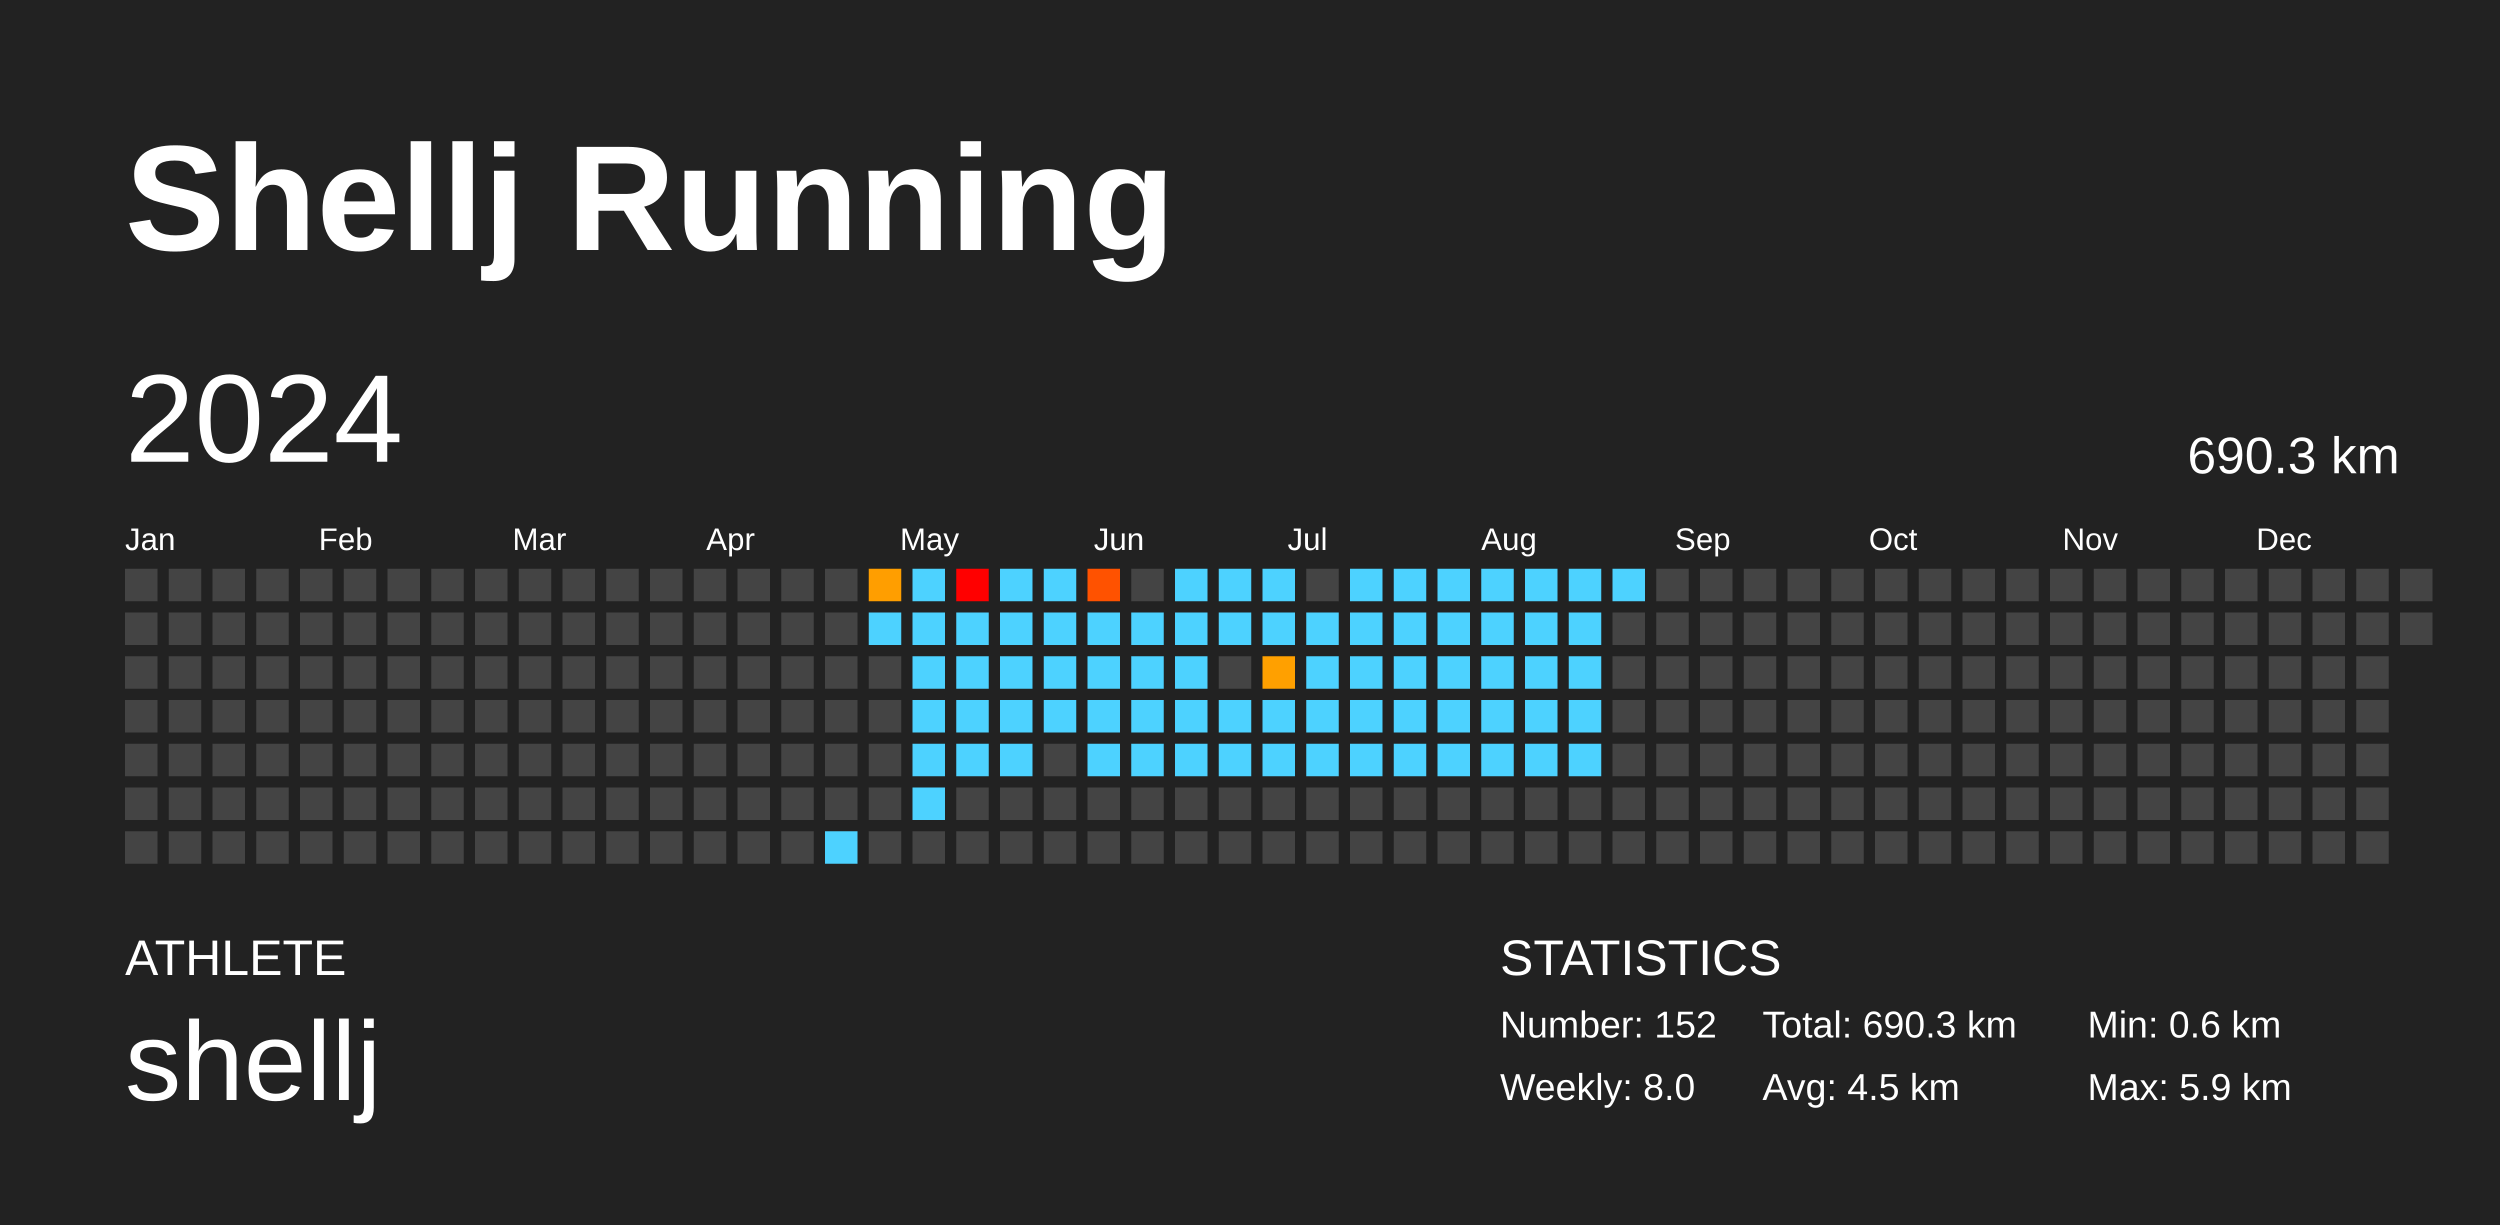
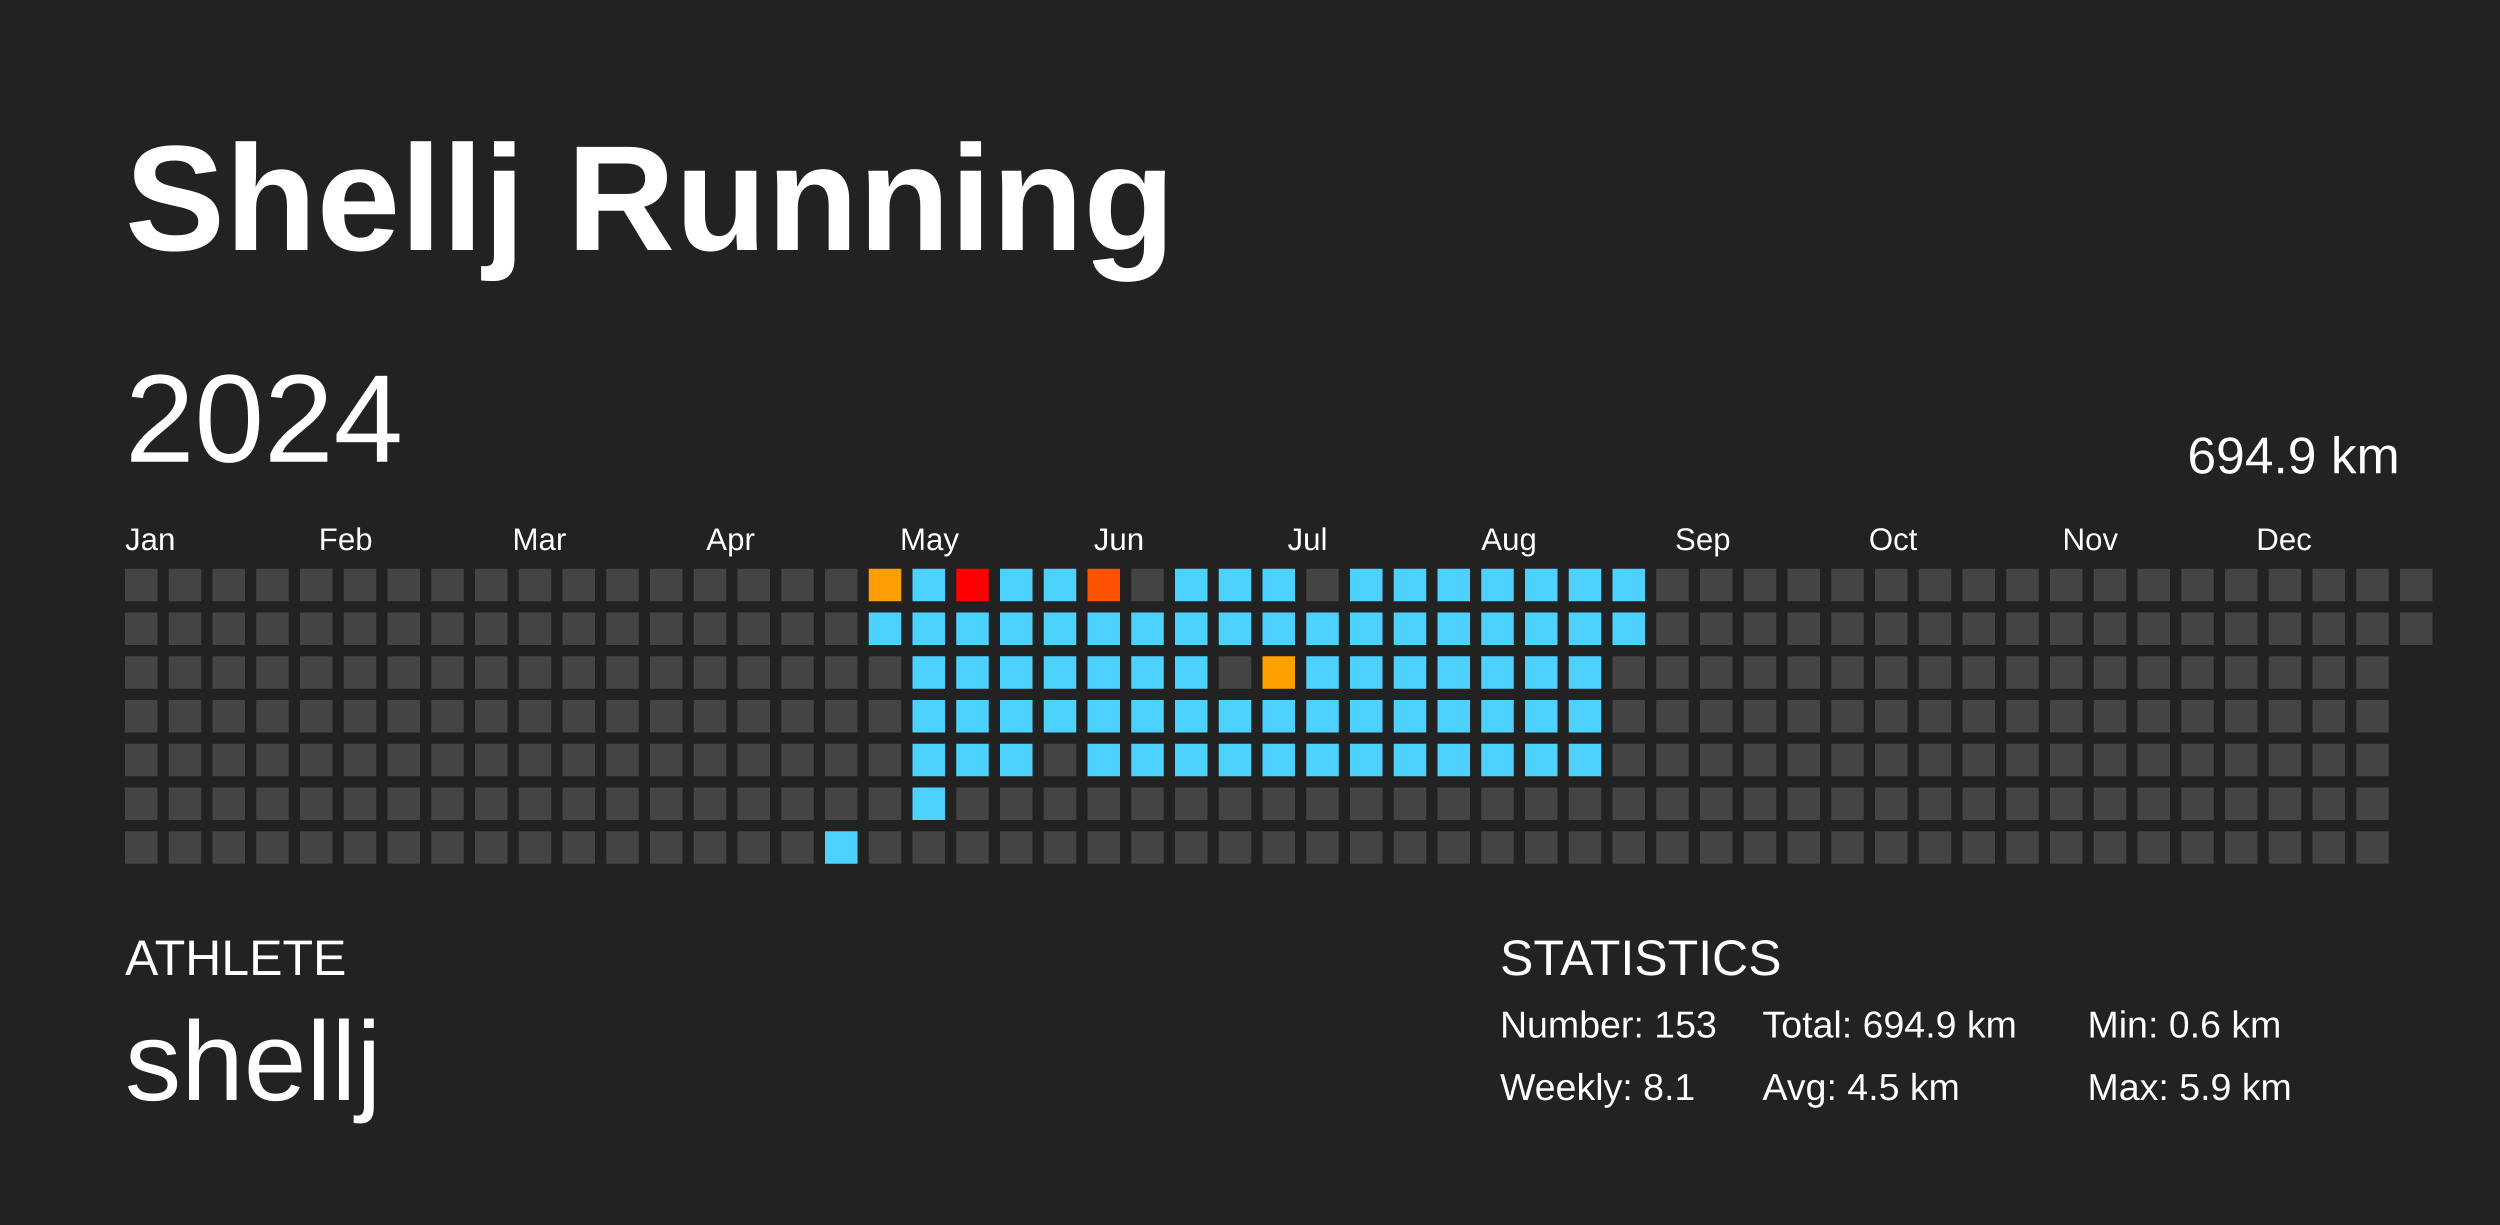
<svg xmlns="http://www.w3.org/2000/svg" baseProfile="full" height="98mm" version="1.1" viewBox="0,0,200,98" width="200mm">
  <defs />
  <rect fill="#222222" height="98" width="200" x="0" y="0" />
  <text fill="#FFFFFF" style="font-size:12px; font-family:Arial; font-weight:bold;" x="10" y="20">Shellj Running</text>
  <text fill="#FFFFFF" style="font-size:4px; font-family:Arial" x="10" y="78">ATHLETE</text>
  <text fill="#FFFFFF" style="font-size:9px; font-family:Arial" x="10" y="88">shellj</text>
  <text fill="#FFFFFF" style="font-size:4px; font-family:Arial" x="120" y="78">STATISTICS</text>
-   <text fill="#FFFFFF" style="font-size:3px; font-family:Arial" x="120" y="83">Number: 152</text>
-   <text fill="#FFFFFF" style="font-size:3px; font-family:Arial" x="120" y="88">Weekly: 8.0</text>
-   <text fill="#FFFFFF" style="font-size:3px; font-family:Arial" x="141" y="83">Total: 690.3 km</text>
+   <text fill="#FFFFFF" style="font-size:3px; font-family:Arial" x="120" y="83">Number: 153</text>
+   <text fill="#FFFFFF" style="font-size:3px; font-family:Arial" x="120" y="88">Weekly: 8.1</text>
+   <text fill="#FFFFFF" style="font-size:3px; font-family:Arial" x="141" y="83">Total: 694.9 km</text>
  <text fill="#FFFFFF" style="font-size:3px; font-family:Arial" x="141" y="88">Avg: 4.5 km</text>
  <text fill="#FFFFFF" style="font-size:3px; font-family:Arial" x="167" y="83">Min: 0.6 km</text>
  <text fill="#FFFFFF" style="font-size:3px; font-family:Arial" x="167" y="88">Max: 5.9 km</text>
  <text dominant-baseline="hanging" fill="#FFFFFF" style="font-size:10.0px; font-family:Arial;" x="10" y="30">2024</text>
-   <text dominant-baseline="hanging" fill="#FFFFFF" style="font-size:4.125px; font-family:Arial;" x="175" y="35">690.3 km</text>
+   <text dominant-baseline="hanging" fill="#FFFFFF" style="font-size:4.125px; font-family:Arial;" x="175" y="35">694.9 km</text>
  <text fill="#FFFFFF" style="font-size:2.5px; font-family:Arial" x="10.0" y="44">Jan</text>
  <text fill="#FFFFFF" style="font-size:2.5px; font-family:Arial" x="25.5" y="44">Feb</text>
  <text fill="#FFFFFF" style="font-size:2.5px; font-family:Arial" x="41.0" y="44">Mar</text>
  <text fill="#FFFFFF" style="font-size:2.5px; font-family:Arial" x="56.5" y="44">Apr</text>
  <text fill="#FFFFFF" style="font-size:2.5px; font-family:Arial" x="72.0" y="44">May</text>
  <text fill="#FFFFFF" style="font-size:2.5px; font-family:Arial" x="87.5" y="44">Jun</text>
  <text fill="#FFFFFF" style="font-size:2.5px; font-family:Arial" x="103.0" y="44">Jul</text>
  <text fill="#FFFFFF" style="font-size:2.5px; font-family:Arial" x="118.5" y="44">Aug</text>
  <text fill="#FFFFFF" style="font-size:2.5px; font-family:Arial" x="134.0" y="44">Sep</text>
  <text fill="#FFFFFF" style="font-size:2.5px; font-family:Arial" x="149.5" y="44">Oct</text>
  <text fill="#FFFFFF" style="font-size:2.5px; font-family:Arial" x="165.0" y="44">Nov</text>
  <text fill="#FFFFFF" style="font-size:2.5px; font-family:Arial" x="180.5" y="44">Dec</text>
  <rect fill="#444444" height="2.6" width="2.6" x="10.0" y="45.5" />
  <rect fill="#444444" height="2.6" width="2.6" x="10.0" y="49.0" />
  <rect fill="#444444" height="2.6" width="2.6" x="10.0" y="52.5" />
  <rect fill="#444444" height="2.6" width="2.6" x="10.0" y="56.0" />
  <rect fill="#444444" height="2.6" width="2.6" x="10.0" y="59.5" />
  <rect fill="#444444" height="2.6" width="2.6" x="10.0" y="63.0" />
  <rect fill="#444444" height="2.6" width="2.6" x="10.0" y="66.5" />
  <rect fill="#444444" height="2.6" width="2.6" x="13.5" y="45.5" />
  <rect fill="#444444" height="2.6" width="2.6" x="13.5" y="49.0" />
  <rect fill="#444444" height="2.6" width="2.6" x="13.5" y="52.5" />
  <rect fill="#444444" height="2.6" width="2.6" x="13.5" y="56.0" />
  <rect fill="#444444" height="2.6" width="2.6" x="13.5" y="59.5" />
  <rect fill="#444444" height="2.6" width="2.6" x="13.5" y="63.0" />
  <rect fill="#444444" height="2.6" width="2.6" x="13.5" y="66.5" />
  <rect fill="#444444" height="2.6" width="2.6" x="17.0" y="45.5" />
  <rect fill="#444444" height="2.6" width="2.6" x="17.0" y="49.0" />
  <rect fill="#444444" height="2.6" width="2.6" x="17.0" y="52.5" />
  <rect fill="#444444" height="2.6" width="2.6" x="17.0" y="56.0" />
  <rect fill="#444444" height="2.6" width="2.6" x="17.0" y="59.5" />
  <rect fill="#444444" height="2.6" width="2.6" x="17.0" y="63.0" />
  <rect fill="#444444" height="2.6" width="2.6" x="17.0" y="66.5" />
  <rect fill="#444444" height="2.6" width="2.6" x="20.5" y="45.5" />
  <rect fill="#444444" height="2.6" width="2.6" x="20.5" y="49.0" />
  <rect fill="#444444" height="2.6" width="2.6" x="20.5" y="52.5" />
  <rect fill="#444444" height="2.6" width="2.6" x="20.5" y="56.0" />
  <rect fill="#444444" height="2.6" width="2.6" x="20.5" y="59.5" />
  <rect fill="#444444" height="2.6" width="2.6" x="20.5" y="63.0" />
  <rect fill="#444444" height="2.6" width="2.6" x="20.5" y="66.5" />
  <rect fill="#444444" height="2.6" width="2.6" x="24.0" y="45.5" />
  <rect fill="#444444" height="2.6" width="2.6" x="24.0" y="49.0" />
  <rect fill="#444444" height="2.6" width="2.6" x="24.0" y="52.5" />
  <rect fill="#444444" height="2.6" width="2.6" x="24.0" y="56.0" />
  <rect fill="#444444" height="2.6" width="2.6" x="24.0" y="59.5" />
  <rect fill="#444444" height="2.6" width="2.6" x="24.0" y="63.0" />
  <rect fill="#444444" height="2.6" width="2.6" x="24.0" y="66.5" />
  <rect fill="#444444" height="2.6" width="2.6" x="27.5" y="45.5" />
  <rect fill="#444444" height="2.6" width="2.6" x="27.5" y="49.0" />
  <rect fill="#444444" height="2.6" width="2.6" x="27.5" y="52.5" />
  <rect fill="#444444" height="2.6" width="2.6" x="27.5" y="56.0" />
  <rect fill="#444444" height="2.6" width="2.6" x="27.5" y="59.5" />
  <rect fill="#444444" height="2.6" width="2.6" x="27.5" y="63.0" />
  <rect fill="#444444" height="2.6" width="2.6" x="27.5" y="66.5" />
  <rect fill="#444444" height="2.6" width="2.6" x="31.0" y="45.5" />
  <rect fill="#444444" height="2.6" width="2.6" x="31.0" y="49.0" />
  <rect fill="#444444" height="2.6" width="2.6" x="31.0" y="52.5" />
  <rect fill="#444444" height="2.6" width="2.6" x="31.0" y="56.0" />
  <rect fill="#444444" height="2.6" width="2.6" x="31.0" y="59.5" />
  <rect fill="#444444" height="2.6" width="2.6" x="31.0" y="63.0" />
  <rect fill="#444444" height="2.6" width="2.6" x="31.0" y="66.5" />
  <rect fill="#444444" height="2.6" width="2.6" x="34.5" y="45.5" />
  <rect fill="#444444" height="2.6" width="2.6" x="34.5" y="49.0" />
  <rect fill="#444444" height="2.6" width="2.6" x="34.5" y="52.5" />
  <rect fill="#444444" height="2.6" width="2.6" x="34.5" y="56.0" />
  <rect fill="#444444" height="2.6" width="2.6" x="34.5" y="59.5" />
  <rect fill="#444444" height="2.6" width="2.6" x="34.5" y="63.0" />
  <rect fill="#444444" height="2.6" width="2.6" x="34.5" y="66.5" />
  <rect fill="#444444" height="2.6" width="2.6" x="38.0" y="45.5" />
  <rect fill="#444444" height="2.6" width="2.6" x="38.0" y="49.0" />
  <rect fill="#444444" height="2.6" width="2.6" x="38.0" y="52.5" />
  <rect fill="#444444" height="2.6" width="2.6" x="38.0" y="56.0" />
  <rect fill="#444444" height="2.6" width="2.6" x="38.0" y="59.5" />
  <rect fill="#444444" height="2.6" width="2.6" x="38.0" y="63.0" />
  <rect fill="#444444" height="2.6" width="2.6" x="38.0" y="66.5" />
  <rect fill="#444444" height="2.6" width="2.6" x="41.5" y="45.5" />
  <rect fill="#444444" height="2.6" width="2.6" x="41.5" y="49.0" />
  <rect fill="#444444" height="2.6" width="2.6" x="41.5" y="52.5" />
  <rect fill="#444444" height="2.6" width="2.6" x="41.5" y="56.0" />
  <rect fill="#444444" height="2.6" width="2.6" x="41.5" y="59.5" />
  <rect fill="#444444" height="2.6" width="2.6" x="41.5" y="63.0" />
  <rect fill="#444444" height="2.6" width="2.6" x="41.5" y="66.5" />
  <rect fill="#444444" height="2.6" width="2.6" x="45.0" y="45.5" />
  <rect fill="#444444" height="2.6" width="2.6" x="45.0" y="49.0" />
  <rect fill="#444444" height="2.6" width="2.6" x="45.0" y="52.5" />
  <rect fill="#444444" height="2.6" width="2.6" x="45.0" y="56.0" />
  <rect fill="#444444" height="2.6" width="2.6" x="45.0" y="59.5" />
  <rect fill="#444444" height="2.6" width="2.6" x="45.0" y="63.0" />
  <rect fill="#444444" height="2.6" width="2.6" x="45.0" y="66.5" />
  <rect fill="#444444" height="2.6" width="2.6" x="48.5" y="45.5" />
  <rect fill="#444444" height="2.6" width="2.6" x="48.5" y="49.0" />
  <rect fill="#444444" height="2.6" width="2.6" x="48.5" y="52.5" />
  <rect fill="#444444" height="2.6" width="2.6" x="48.5" y="56.0" />
  <rect fill="#444444" height="2.6" width="2.6" x="48.5" y="59.5" />
  <rect fill="#444444" height="2.6" width="2.6" x="48.5" y="63.0" />
  <rect fill="#444444" height="2.6" width="2.6" x="48.5" y="66.5" />
  <rect fill="#444444" height="2.6" width="2.6" x="52.0" y="45.5" />
  <rect fill="#444444" height="2.6" width="2.6" x="52.0" y="49.0" />
  <rect fill="#444444" height="2.6" width="2.6" x="52.0" y="52.5" />
  <rect fill="#444444" height="2.6" width="2.6" x="52.0" y="56.0" />
  <rect fill="#444444" height="2.6" width="2.6" x="52.0" y="59.5" />
  <rect fill="#444444" height="2.6" width="2.6" x="52.0" y="63.0" />
  <rect fill="#444444" height="2.6" width="2.6" x="52.0" y="66.5" />
  <rect fill="#444444" height="2.6" width="2.6" x="55.5" y="45.5" />
  <rect fill="#444444" height="2.6" width="2.6" x="55.5" y="49.0" />
  <rect fill="#444444" height="2.6" width="2.6" x="55.5" y="52.5" />
  <rect fill="#444444" height="2.6" width="2.6" x="55.5" y="56.0" />
  <rect fill="#444444" height="2.6" width="2.6" x="55.5" y="59.5" />
  <rect fill="#444444" height="2.6" width="2.6" x="55.5" y="63.0" />
  <rect fill="#444444" height="2.6" width="2.6" x="55.5" y="66.5" />
  <rect fill="#444444" height="2.6" width="2.6" x="59.0" y="45.5" />
  <rect fill="#444444" height="2.6" width="2.6" x="59.0" y="49.0" />
  <rect fill="#444444" height="2.6" width="2.6" x="59.0" y="52.5" />
  <rect fill="#444444" height="2.6" width="2.6" x="59.0" y="56.0" />
  <rect fill="#444444" height="2.6" width="2.6" x="59.0" y="59.5" />
  <rect fill="#444444" height="2.6" width="2.6" x="59.0" y="63.0" />
  <rect fill="#444444" height="2.6" width="2.6" x="59.0" y="66.5" />
  <rect fill="#444444" height="2.6" width="2.6" x="62.5" y="45.5" />
  <rect fill="#444444" height="2.6" width="2.6" x="62.5" y="49.0" />
  <rect fill="#444444" height="2.6" width="2.6" x="62.5" y="52.5" />
  <rect fill="#444444" height="2.6" width="2.6" x="62.5" y="56.0" />
  <rect fill="#444444" height="2.6" width="2.6" x="62.5" y="59.5" />
  <rect fill="#444444" height="2.6" width="2.6" x="62.5" y="63.0" />
  <rect fill="#444444" height="2.6" width="2.6" x="62.5" y="66.5" />
  <rect fill="#444444" height="2.6" width="2.6" x="66.0" y="45.5" />
  <rect fill="#444444" height="2.6" width="2.6" x="66.0" y="49.0" />
  <rect fill="#444444" height="2.6" width="2.6" x="66.0" y="52.5" />
  <rect fill="#444444" height="2.6" width="2.6" x="66.0" y="56.0" />
  <rect fill="#444444" height="2.6" width="2.6" x="66.0" y="59.5" />
  <rect fill="#444444" height="2.6" width="2.6" x="66.0" y="63.0" />
  <rect fill="#4dd2ff" height="2.6" width="2.6" x="66.0" y="66.5" />
  <rect fill="#ff9e00" height="2.6" width="2.6" x="69.5" y="45.5" />
  <rect fill="#4dd2ff" height="2.6" width="2.6" x="69.5" y="49.0" />
  <rect fill="#444444" height="2.6" width="2.6" x="69.5" y="52.5" />
  <rect fill="#444444" height="2.6" width="2.6" x="69.5" y="56.0" />
  <rect fill="#444444" height="2.6" width="2.6" x="69.5" y="59.5" />
  <rect fill="#444444" height="2.6" width="2.6" x="69.5" y="63.0" />
  <rect fill="#444444" height="2.6" width="2.6" x="69.5" y="66.5" />
  <rect fill="#4dd2ff" height="2.6" width="2.6" x="73.0" y="45.5" />
  <rect fill="#4dd2ff" height="2.6" width="2.6" x="73.0" y="49.0" />
  <rect fill="#4dd2ff" height="2.6" width="2.6" x="73.0" y="52.5" />
  <rect fill="#4dd2ff" height="2.6" width="2.6" x="73.0" y="56.0" />
  <rect fill="#4dd2ff" height="2.6" width="2.6" x="73.0" y="59.5" />
  <rect fill="#4dd2ff" height="2.6" width="2.6" x="73.0" y="63.0" />
  <rect fill="#444444" height="2.6" width="2.6" x="73.0" y="66.5" />
  <rect fill="red" height="2.6" width="2.6" x="76.5" y="45.5" />
  <rect fill="#4dd2ff" height="2.6" width="2.6" x="76.5" y="49.0" />
  <rect fill="#4dd2ff" height="2.6" width="2.6" x="76.5" y="52.5" />
  <rect fill="#4dd2ff" height="2.6" width="2.6" x="76.5" y="56.0" />
  <rect fill="#4dd2ff" height="2.6" width="2.6" x="76.5" y="59.5" />
  <rect fill="#444444" height="2.6" width="2.6" x="76.5" y="63.0" />
  <rect fill="#444444" height="2.6" width="2.6" x="76.5" y="66.5" />
  <rect fill="#4dd2ff" height="2.6" width="2.6" x="80.0" y="45.5" />
  <rect fill="#4dd2ff" height="2.6" width="2.6" x="80.0" y="49.0" />
  <rect fill="#4dd2ff" height="2.6" width="2.6" x="80.0" y="52.5" />
  <rect fill="#4dd2ff" height="2.6" width="2.6" x="80.0" y="56.0" />
  <rect fill="#4dd2ff" height="2.6" width="2.6" x="80.0" y="59.5" />
  <rect fill="#444444" height="2.6" width="2.6" x="80.0" y="63.0" />
  <rect fill="#444444" height="2.6" width="2.6" x="80.0" y="66.5" />
  <rect fill="#4dd2ff" height="2.6" width="2.6" x="83.5" y="45.5" />
  <rect fill="#4dd2ff" height="2.6" width="2.6" x="83.5" y="49.0" />
  <rect fill="#4dd2ff" height="2.6" width="2.6" x="83.5" y="52.5" />
  <rect fill="#4dd2ff" height="2.6" width="2.6" x="83.5" y="56.0" />
  <rect fill="#444444" height="2.6" width="2.6" x="83.5" y="59.5" />
  <rect fill="#444444" height="2.6" width="2.6" x="83.5" y="63.0" />
  <rect fill="#444444" height="2.6" width="2.6" x="83.5" y="66.5" />
  <rect fill="#ff5200" height="2.6" width="2.6" x="87.0" y="45.5" />
  <rect fill="#4dd2ff" height="2.6" width="2.6" x="87.0" y="49.0" />
  <rect fill="#4dd2ff" height="2.6" width="2.6" x="87.0" y="52.5" />
  <rect fill="#4dd2ff" height="2.6" width="2.6" x="87.0" y="56.0" />
  <rect fill="#4dd2ff" height="2.6" width="2.6" x="87.0" y="59.5" />
  <rect fill="#444444" height="2.6" width="2.6" x="87.0" y="63.0" />
  <rect fill="#444444" height="2.6" width="2.6" x="87.0" y="66.5" />
  <rect fill="#444444" height="2.6" width="2.6" x="90.5" y="45.5" />
  <rect fill="#4dd2ff" height="2.6" width="2.6" x="90.5" y="49.0" />
  <rect fill="#4dd2ff" height="2.6" width="2.6" x="90.5" y="52.5" />
  <rect fill="#4dd2ff" height="2.6" width="2.6" x="90.5" y="56.0" />
  <rect fill="#4dd2ff" height="2.6" width="2.6" x="90.5" y="59.5" />
  <rect fill="#444444" height="2.6" width="2.6" x="90.5" y="63.0" />
  <rect fill="#444444" height="2.6" width="2.6" x="90.5" y="66.5" />
  <rect fill="#4dd2ff" height="2.6" width="2.6" x="94.0" y="45.5" />
  <rect fill="#4dd2ff" height="2.6" width="2.6" x="94.0" y="49.0" />
  <rect fill="#4dd2ff" height="2.6" width="2.6" x="94.0" y="52.5" />
  <rect fill="#4dd2ff" height="2.6" width="2.6" x="94.0" y="56.0" />
  <rect fill="#4dd2ff" height="2.6" width="2.6" x="94.0" y="59.5" />
  <rect fill="#444444" height="2.6" width="2.6" x="94.0" y="63.0" />
  <rect fill="#444444" height="2.6" width="2.6" x="94.0" y="66.5" />
  <rect fill="#4dd2ff" height="2.6" width="2.6" x="97.5" y="45.5" />
  <rect fill="#4dd2ff" height="2.6" width="2.6" x="97.5" y="49.0" />
  <rect fill="#444444" height="2.6" width="2.6" x="97.5" y="52.5" />
  <rect fill="#4dd2ff" height="2.6" width="2.6" x="97.5" y="56.0" />
  <rect fill="#4dd2ff" height="2.6" width="2.6" x="97.5" y="59.5" />
  <rect fill="#444444" height="2.6" width="2.6" x="97.5" y="63.0" />
  <rect fill="#444444" height="2.6" width="2.6" x="97.5" y="66.5" />
  <rect fill="#4dd2ff" height="2.6" width="2.6" x="101.0" y="45.5" />
  <rect fill="#4dd2ff" height="2.6" width="2.6" x="101.0" y="49.0" />
  <rect fill="#ffa000" height="2.6" width="2.6" x="101.0" y="52.5" />
  <rect fill="#4dd2ff" height="2.6" width="2.6" x="101.0" y="56.0" />
  <rect fill="#4dd2ff" height="2.6" width="2.6" x="101.0" y="59.5" />
  <rect fill="#444444" height="2.6" width="2.6" x="101.0" y="63.0" />
  <rect fill="#444444" height="2.6" width="2.6" x="101.0" y="66.5" />
  <rect fill="#444444" height="2.6" width="2.6" x="104.5" y="45.5" />
  <rect fill="#4dd2ff" height="2.6" width="2.6" x="104.5" y="49.0" />
  <rect fill="#4dd2ff" height="2.6" width="2.6" x="104.5" y="52.5" />
  <rect fill="#4dd2ff" height="2.6" width="2.6" x="104.5" y="56.0" />
  <rect fill="#4dd2ff" height="2.6" width="2.6" x="104.5" y="59.5" />
  <rect fill="#444444" height="2.6" width="2.6" x="104.5" y="63.0" />
  <rect fill="#444444" height="2.6" width="2.6" x="104.5" y="66.5" />
  <rect fill="#4dd2ff" height="2.6" width="2.6" x="108.0" y="45.5" />
  <rect fill="#4dd2ff" height="2.6" width="2.6" x="108.0" y="49.0" />
  <rect fill="#4dd2ff" height="2.6" width="2.6" x="108.0" y="52.5" />
  <rect fill="#4dd2ff" height="2.6" width="2.6" x="108.0" y="56.0" />
  <rect fill="#4dd2ff" height="2.6" width="2.6" x="108.0" y="59.5" />
  <rect fill="#444444" height="2.6" width="2.6" x="108.0" y="63.0" />
  <rect fill="#444444" height="2.6" width="2.6" x="108.0" y="66.5" />
  <rect fill="#4dd2ff" height="2.6" width="2.6" x="111.5" y="45.5" />
  <rect fill="#4dd2ff" height="2.6" width="2.6" x="111.5" y="49.0" />
  <rect fill="#4dd2ff" height="2.6" width="2.6" x="111.5" y="52.5" />
  <rect fill="#4dd2ff" height="2.6" width="2.6" x="111.5" y="56.0" />
  <rect fill="#4dd2ff" height="2.6" width="2.6" x="111.5" y="59.5" />
  <rect fill="#444444" height="2.6" width="2.6" x="111.5" y="63.0" />
  <rect fill="#444444" height="2.6" width="2.6" x="111.5" y="66.5" />
  <rect fill="#4dd2ff" height="2.6" width="2.6" x="115.0" y="45.5" />
  <rect fill="#4dd2ff" height="2.6" width="2.6" x="115.0" y="49.0" />
  <rect fill="#4dd2ff" height="2.6" width="2.6" x="115.0" y="52.5" />
  <rect fill="#4dd2ff" height="2.6" width="2.6" x="115.0" y="56.0" />
  <rect fill="#4dd2ff" height="2.6" width="2.6" x="115.0" y="59.5" />
  <rect fill="#444444" height="2.6" width="2.6" x="115.0" y="63.0" />
  <rect fill="#444444" height="2.6" width="2.6" x="115.0" y="66.5" />
  <rect fill="#4dd2ff" height="2.6" width="2.6" x="118.5" y="45.5" />
  <rect fill="#4dd2ff" height="2.6" width="2.6" x="118.5" y="49.0" />
  <rect fill="#4dd2ff" height="2.6" width="2.6" x="118.5" y="52.5" />
  <rect fill="#4dd2ff" height="2.6" width="2.6" x="118.5" y="56.0" />
  <rect fill="#4dd2ff" height="2.6" width="2.6" x="118.5" y="59.5" />
  <rect fill="#444444" height="2.6" width="2.6" x="118.5" y="63.0" />
  <rect fill="#444444" height="2.6" width="2.6" x="118.5" y="66.5" />
  <rect fill="#4dd2ff" height="2.6" width="2.6" x="122.0" y="45.5" />
  <rect fill="#4dd2ff" height="2.6" width="2.6" x="122.0" y="49.0" />
  <rect fill="#4dd2ff" height="2.6" width="2.6" x="122.0" y="52.5" />
  <rect fill="#4dd2ff" height="2.6" width="2.6" x="122.0" y="56.0" />
  <rect fill="#4dd2ff" height="2.6" width="2.6" x="122.0" y="59.5" />
  <rect fill="#444444" height="2.6" width="2.6" x="122.0" y="63.0" />
  <rect fill="#444444" height="2.6" width="2.6" x="122.0" y="66.5" />
  <rect fill="#4dd2ff" height="2.6" width="2.6" x="125.5" y="45.5" />
  <rect fill="#4dd2ff" height="2.6" width="2.6" x="125.5" y="49.0" />
  <rect fill="#4dd2ff" height="2.6" width="2.6" x="125.5" y="52.5" />
  <rect fill="#4dd2ff" height="2.6" width="2.6" x="125.5" y="56.0" />
  <rect fill="#4dd2ff" height="2.6" width="2.6" x="125.5" y="59.5" />
  <rect fill="#444444" height="2.6" width="2.6" x="125.5" y="63.0" />
  <rect fill="#444444" height="2.6" width="2.6" x="125.5" y="66.5" />
  <rect fill="#4dd2ff" height="2.6" width="2.6" x="129.0" y="45.5" />
-   <rect fill="#444444" height="2.6" width="2.6" x="129.0" y="49.0" />
+   <rect fill="#4dd2ff" height="2.6" width="2.6" x="129.0" y="49.0" />
  <rect fill="#444444" height="2.6" width="2.6" x="129.0" y="52.5" />
  <rect fill="#444444" height="2.6" width="2.6" x="129.0" y="56.0" />
  <rect fill="#444444" height="2.6" width="2.6" x="129.0" y="59.5" />
  <rect fill="#444444" height="2.6" width="2.6" x="129.0" y="63.0" />
  <rect fill="#444444" height="2.6" width="2.6" x="129.0" y="66.5" />
  <rect fill="#444444" height="2.6" width="2.6" x="132.5" y="45.5" />
  <rect fill="#444444" height="2.6" width="2.6" x="132.5" y="49.0" />
  <rect fill="#444444" height="2.6" width="2.6" x="132.5" y="52.5" />
  <rect fill="#444444" height="2.6" width="2.6" x="132.5" y="56.0" />
  <rect fill="#444444" height="2.6" width="2.6" x="132.5" y="59.5" />
  <rect fill="#444444" height="2.6" width="2.6" x="132.5" y="63.0" />
  <rect fill="#444444" height="2.6" width="2.6" x="132.5" y="66.5" />
  <rect fill="#444444" height="2.6" width="2.6" x="136.0" y="45.5" />
  <rect fill="#444444" height="2.6" width="2.6" x="136.0" y="49.0" />
  <rect fill="#444444" height="2.6" width="2.6" x="136.0" y="52.5" />
  <rect fill="#444444" height="2.6" width="2.6" x="136.0" y="56.0" />
  <rect fill="#444444" height="2.6" width="2.6" x="136.0" y="59.5" />
  <rect fill="#444444" height="2.6" width="2.6" x="136.0" y="63.0" />
  <rect fill="#444444" height="2.6" width="2.6" x="136.0" y="66.5" />
  <rect fill="#444444" height="2.6" width="2.6" x="139.5" y="45.5" />
  <rect fill="#444444" height="2.6" width="2.6" x="139.5" y="49.0" />
  <rect fill="#444444" height="2.6" width="2.6" x="139.5" y="52.5" />
  <rect fill="#444444" height="2.6" width="2.6" x="139.5" y="56.0" />
  <rect fill="#444444" height="2.6" width="2.6" x="139.5" y="59.5" />
  <rect fill="#444444" height="2.6" width="2.6" x="139.5" y="63.0" />
  <rect fill="#444444" height="2.6" width="2.6" x="139.5" y="66.5" />
  <rect fill="#444444" height="2.6" width="2.6" x="143.0" y="45.5" />
  <rect fill="#444444" height="2.6" width="2.6" x="143.0" y="49.0" />
  <rect fill="#444444" height="2.6" width="2.6" x="143.0" y="52.5" />
  <rect fill="#444444" height="2.6" width="2.6" x="143.0" y="56.0" />
  <rect fill="#444444" height="2.6" width="2.6" x="143.0" y="59.5" />
  <rect fill="#444444" height="2.6" width="2.6" x="143.0" y="63.0" />
  <rect fill="#444444" height="2.6" width="2.6" x="143.0" y="66.5" />
  <rect fill="#444444" height="2.6" width="2.6" x="146.5" y="45.5" />
  <rect fill="#444444" height="2.6" width="2.6" x="146.5" y="49.0" />
  <rect fill="#444444" height="2.6" width="2.6" x="146.5" y="52.5" />
  <rect fill="#444444" height="2.6" width="2.6" x="146.5" y="56.0" />
  <rect fill="#444444" height="2.6" width="2.6" x="146.5" y="59.5" />
  <rect fill="#444444" height="2.6" width="2.6" x="146.5" y="63.0" />
  <rect fill="#444444" height="2.6" width="2.6" x="146.5" y="66.5" />
  <rect fill="#444444" height="2.6" width="2.6" x="150.0" y="45.5" />
  <rect fill="#444444" height="2.6" width="2.6" x="150.0" y="49.0" />
  <rect fill="#444444" height="2.6" width="2.6" x="150.0" y="52.5" />
  <rect fill="#444444" height="2.6" width="2.6" x="150.0" y="56.0" />
  <rect fill="#444444" height="2.6" width="2.6" x="150.0" y="59.5" />
  <rect fill="#444444" height="2.6" width="2.6" x="150.0" y="63.0" />
  <rect fill="#444444" height="2.6" width="2.6" x="150.0" y="66.5" />
  <rect fill="#444444" height="2.6" width="2.6" x="153.5" y="45.5" />
  <rect fill="#444444" height="2.6" width="2.6" x="153.5" y="49.0" />
  <rect fill="#444444" height="2.6" width="2.6" x="153.5" y="52.5" />
  <rect fill="#444444" height="2.6" width="2.6" x="153.5" y="56.0" />
  <rect fill="#444444" height="2.6" width="2.6" x="153.5" y="59.5" />
  <rect fill="#444444" height="2.6" width="2.6" x="153.5" y="63.0" />
  <rect fill="#444444" height="2.6" width="2.6" x="153.5" y="66.5" />
  <rect fill="#444444" height="2.6" width="2.6" x="157.0" y="45.5" />
  <rect fill="#444444" height="2.6" width="2.6" x="157.0" y="49.0" />
  <rect fill="#444444" height="2.6" width="2.6" x="157.0" y="52.5" />
  <rect fill="#444444" height="2.6" width="2.6" x="157.0" y="56.0" />
  <rect fill="#444444" height="2.6" width="2.6" x="157.0" y="59.5" />
  <rect fill="#444444" height="2.6" width="2.6" x="157.0" y="63.0" />
  <rect fill="#444444" height="2.6" width="2.6" x="157.0" y="66.5" />
  <rect fill="#444444" height="2.6" width="2.6" x="160.5" y="45.5" />
  <rect fill="#444444" height="2.6" width="2.6" x="160.5" y="49.0" />
  <rect fill="#444444" height="2.6" width="2.6" x="160.5" y="52.5" />
  <rect fill="#444444" height="2.6" width="2.6" x="160.5" y="56.0" />
  <rect fill="#444444" height="2.6" width="2.6" x="160.5" y="59.5" />
  <rect fill="#444444" height="2.6" width="2.6" x="160.5" y="63.0" />
  <rect fill="#444444" height="2.6" width="2.6" x="160.5" y="66.5" />
  <rect fill="#444444" height="2.6" width="2.6" x="164.0" y="45.5" />
  <rect fill="#444444" height="2.6" width="2.6" x="164.0" y="49.0" />
  <rect fill="#444444" height="2.6" width="2.6" x="164.0" y="52.5" />
  <rect fill="#444444" height="2.6" width="2.6" x="164.0" y="56.0" />
  <rect fill="#444444" height="2.6" width="2.6" x="164.0" y="59.5" />
  <rect fill="#444444" height="2.6" width="2.6" x="164.0" y="63.0" />
  <rect fill="#444444" height="2.6" width="2.6" x="164.0" y="66.5" />
  <rect fill="#444444" height="2.6" width="2.6" x="167.5" y="45.5" />
  <rect fill="#444444" height="2.6" width="2.6" x="167.5" y="49.0" />
  <rect fill="#444444" height="2.6" width="2.6" x="167.5" y="52.5" />
  <rect fill="#444444" height="2.6" width="2.6" x="167.5" y="56.0" />
  <rect fill="#444444" height="2.6" width="2.6" x="167.5" y="59.5" />
  <rect fill="#444444" height="2.6" width="2.6" x="167.5" y="63.0" />
  <rect fill="#444444" height="2.6" width="2.6" x="167.5" y="66.5" />
  <rect fill="#444444" height="2.6" width="2.6" x="171.0" y="45.5" />
  <rect fill="#444444" height="2.6" width="2.6" x="171.0" y="49.0" />
  <rect fill="#444444" height="2.6" width="2.6" x="171.0" y="52.5" />
  <rect fill="#444444" height="2.6" width="2.6" x="171.0" y="56.0" />
  <rect fill="#444444" height="2.6" width="2.6" x="171.0" y="59.5" />
  <rect fill="#444444" height="2.6" width="2.6" x="171.0" y="63.0" />
  <rect fill="#444444" height="2.6" width="2.6" x="171.0" y="66.5" />
  <rect fill="#444444" height="2.6" width="2.6" x="174.5" y="45.5" />
  <rect fill="#444444" height="2.6" width="2.6" x="174.5" y="49.0" />
  <rect fill="#444444" height="2.6" width="2.6" x="174.5" y="52.5" />
  <rect fill="#444444" height="2.6" width="2.6" x="174.5" y="56.0" />
  <rect fill="#444444" height="2.6" width="2.6" x="174.5" y="59.5" />
  <rect fill="#444444" height="2.6" width="2.6" x="174.5" y="63.0" />
  <rect fill="#444444" height="2.6" width="2.6" x="174.5" y="66.5" />
  <rect fill="#444444" height="2.6" width="2.6" x="178.0" y="45.5" />
  <rect fill="#444444" height="2.6" width="2.6" x="178.0" y="49.0" />
  <rect fill="#444444" height="2.6" width="2.6" x="178.0" y="52.5" />
  <rect fill="#444444" height="2.6" width="2.6" x="178.0" y="56.0" />
  <rect fill="#444444" height="2.6" width="2.6" x="178.0" y="59.5" />
  <rect fill="#444444" height="2.6" width="2.6" x="178.0" y="63.0" />
  <rect fill="#444444" height="2.6" width="2.6" x="178.0" y="66.5" />
  <rect fill="#444444" height="2.6" width="2.6" x="181.5" y="45.5" />
  <rect fill="#444444" height="2.6" width="2.6" x="181.5" y="49.0" />
  <rect fill="#444444" height="2.6" width="2.6" x="181.5" y="52.5" />
  <rect fill="#444444" height="2.6" width="2.6" x="181.5" y="56.0" />
  <rect fill="#444444" height="2.6" width="2.6" x="181.5" y="59.5" />
  <rect fill="#444444" height="2.6" width="2.6" x="181.5" y="63.0" />
  <rect fill="#444444" height="2.6" width="2.6" x="181.5" y="66.5" />
  <rect fill="#444444" height="2.6" width="2.6" x="185.0" y="45.5" />
  <rect fill="#444444" height="2.6" width="2.6" x="185.0" y="49.0" />
  <rect fill="#444444" height="2.6" width="2.6" x="185.0" y="52.5" />
  <rect fill="#444444" height="2.6" width="2.6" x="185.0" y="56.0" />
  <rect fill="#444444" height="2.6" width="2.6" x="185.0" y="59.5" />
  <rect fill="#444444" height="2.6" width="2.6" x="185.0" y="63.0" />
  <rect fill="#444444" height="2.6" width="2.6" x="185.0" y="66.5" />
  <rect fill="#444444" height="2.6" width="2.6" x="188.5" y="45.5" />
  <rect fill="#444444" height="2.6" width="2.6" x="188.5" y="49.0" />
  <rect fill="#444444" height="2.6" width="2.6" x="188.5" y="52.5" />
  <rect fill="#444444" height="2.6" width="2.6" x="188.5" y="56.0" />
  <rect fill="#444444" height="2.6" width="2.6" x="188.5" y="59.5" />
  <rect fill="#444444" height="2.6" width="2.6" x="188.5" y="63.0" />
  <rect fill="#444444" height="2.6" width="2.6" x="188.5" y="66.5" />
  <rect fill="#444444" height="2.6" width="2.6" x="192.0" y="45.5" />
  <rect fill="#444444" height="2.6" width="2.6" x="192.0" y="49.0" />
</svg>
